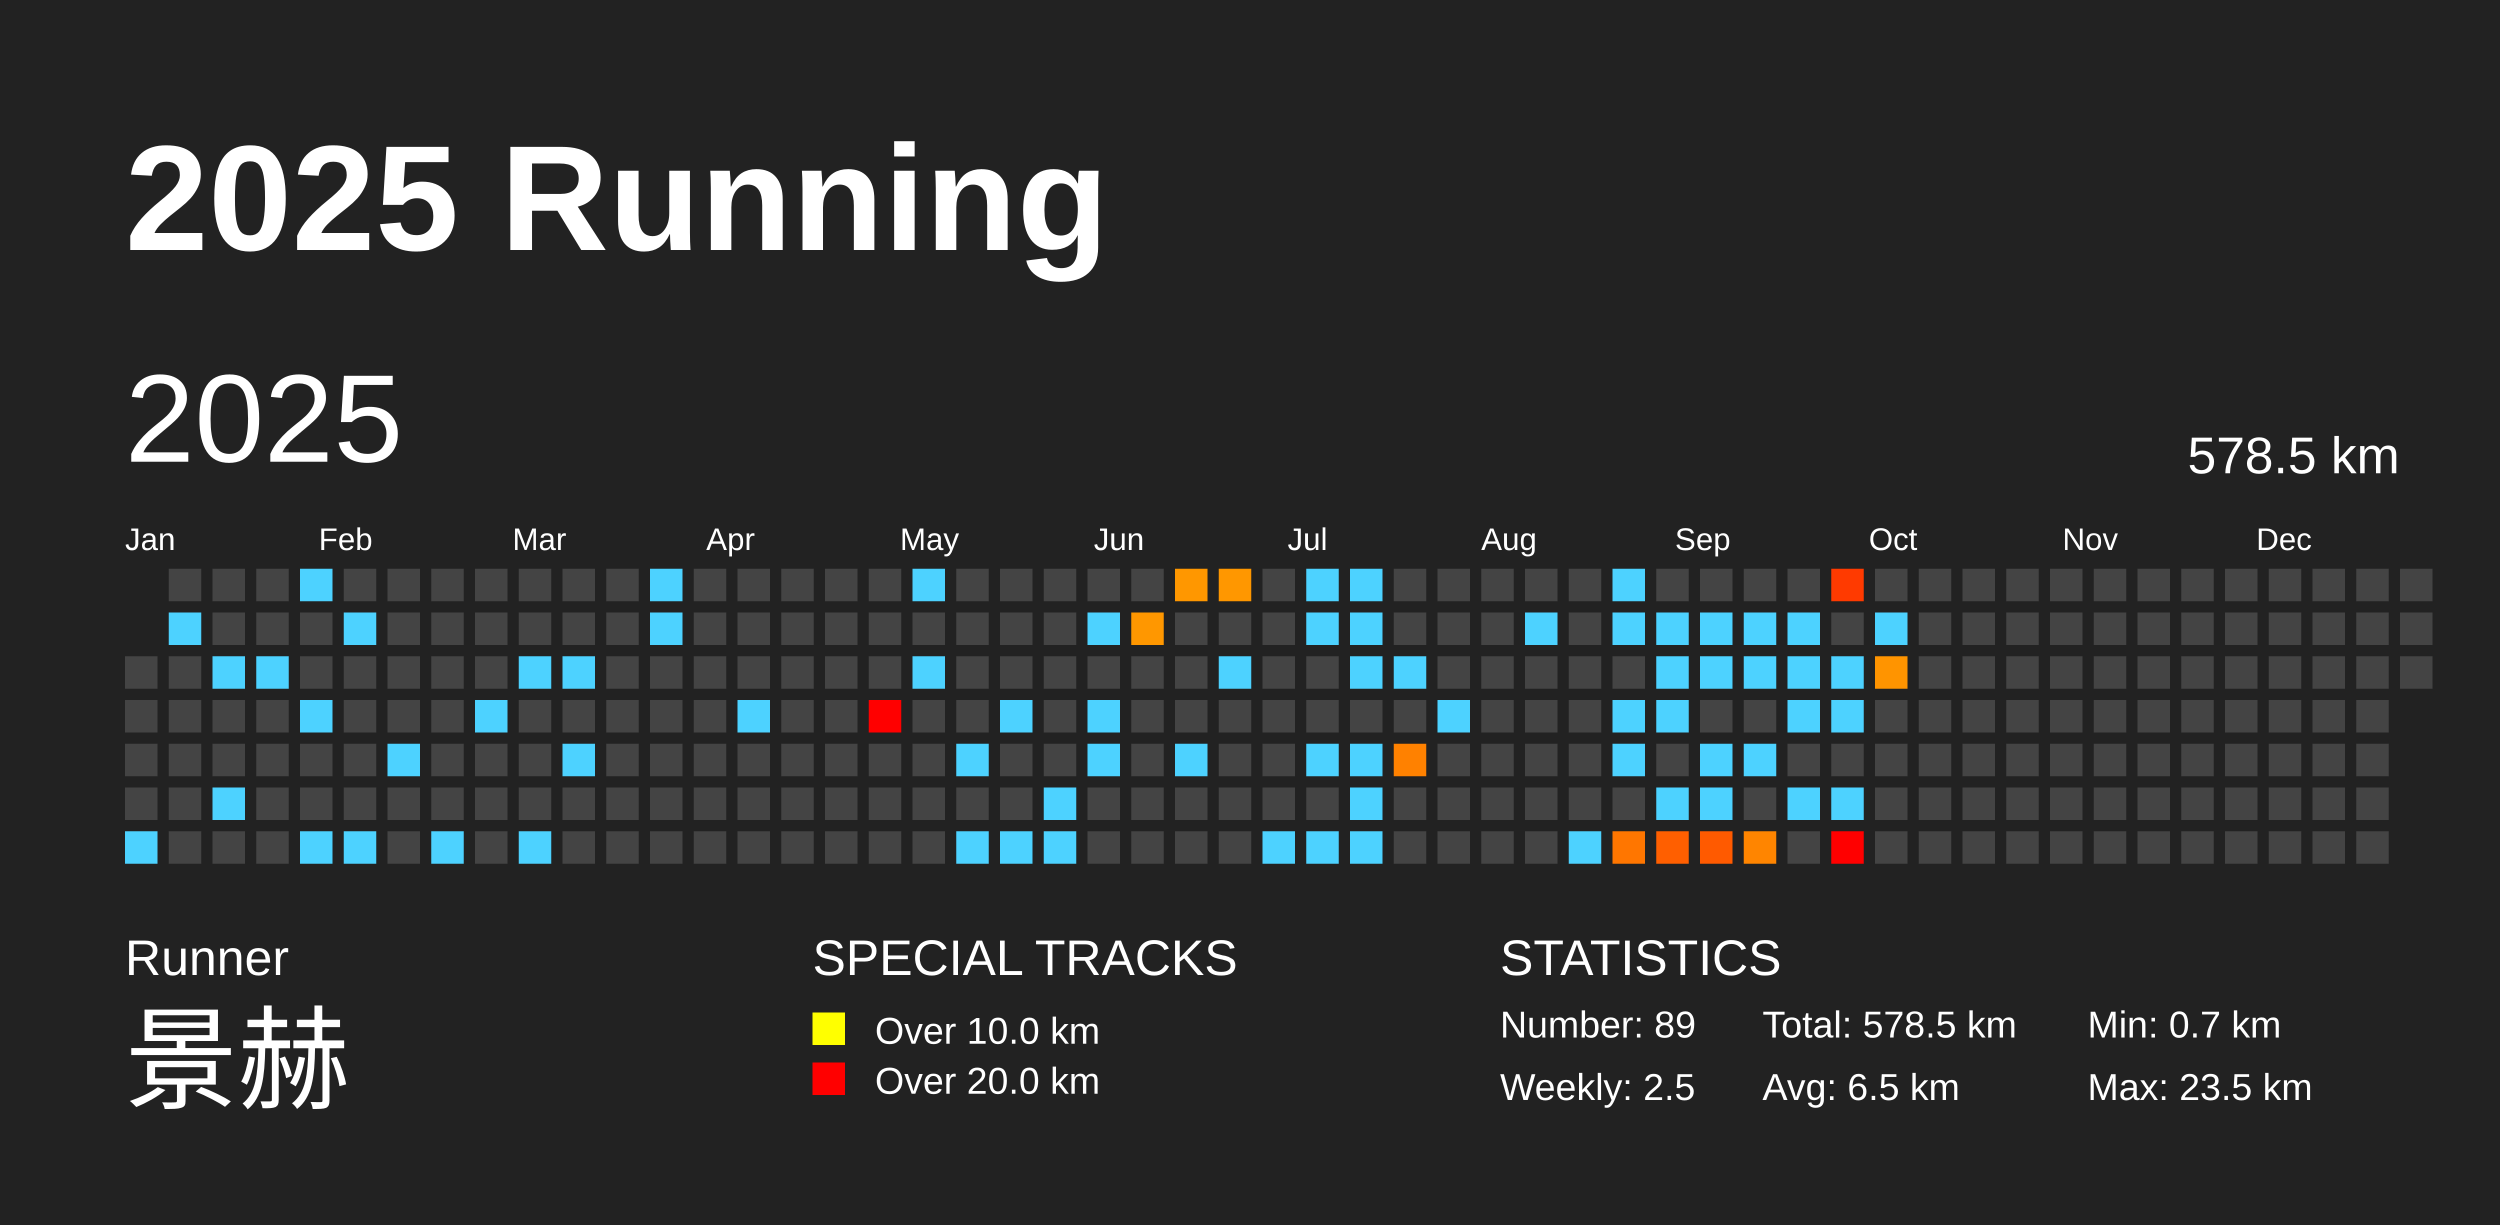
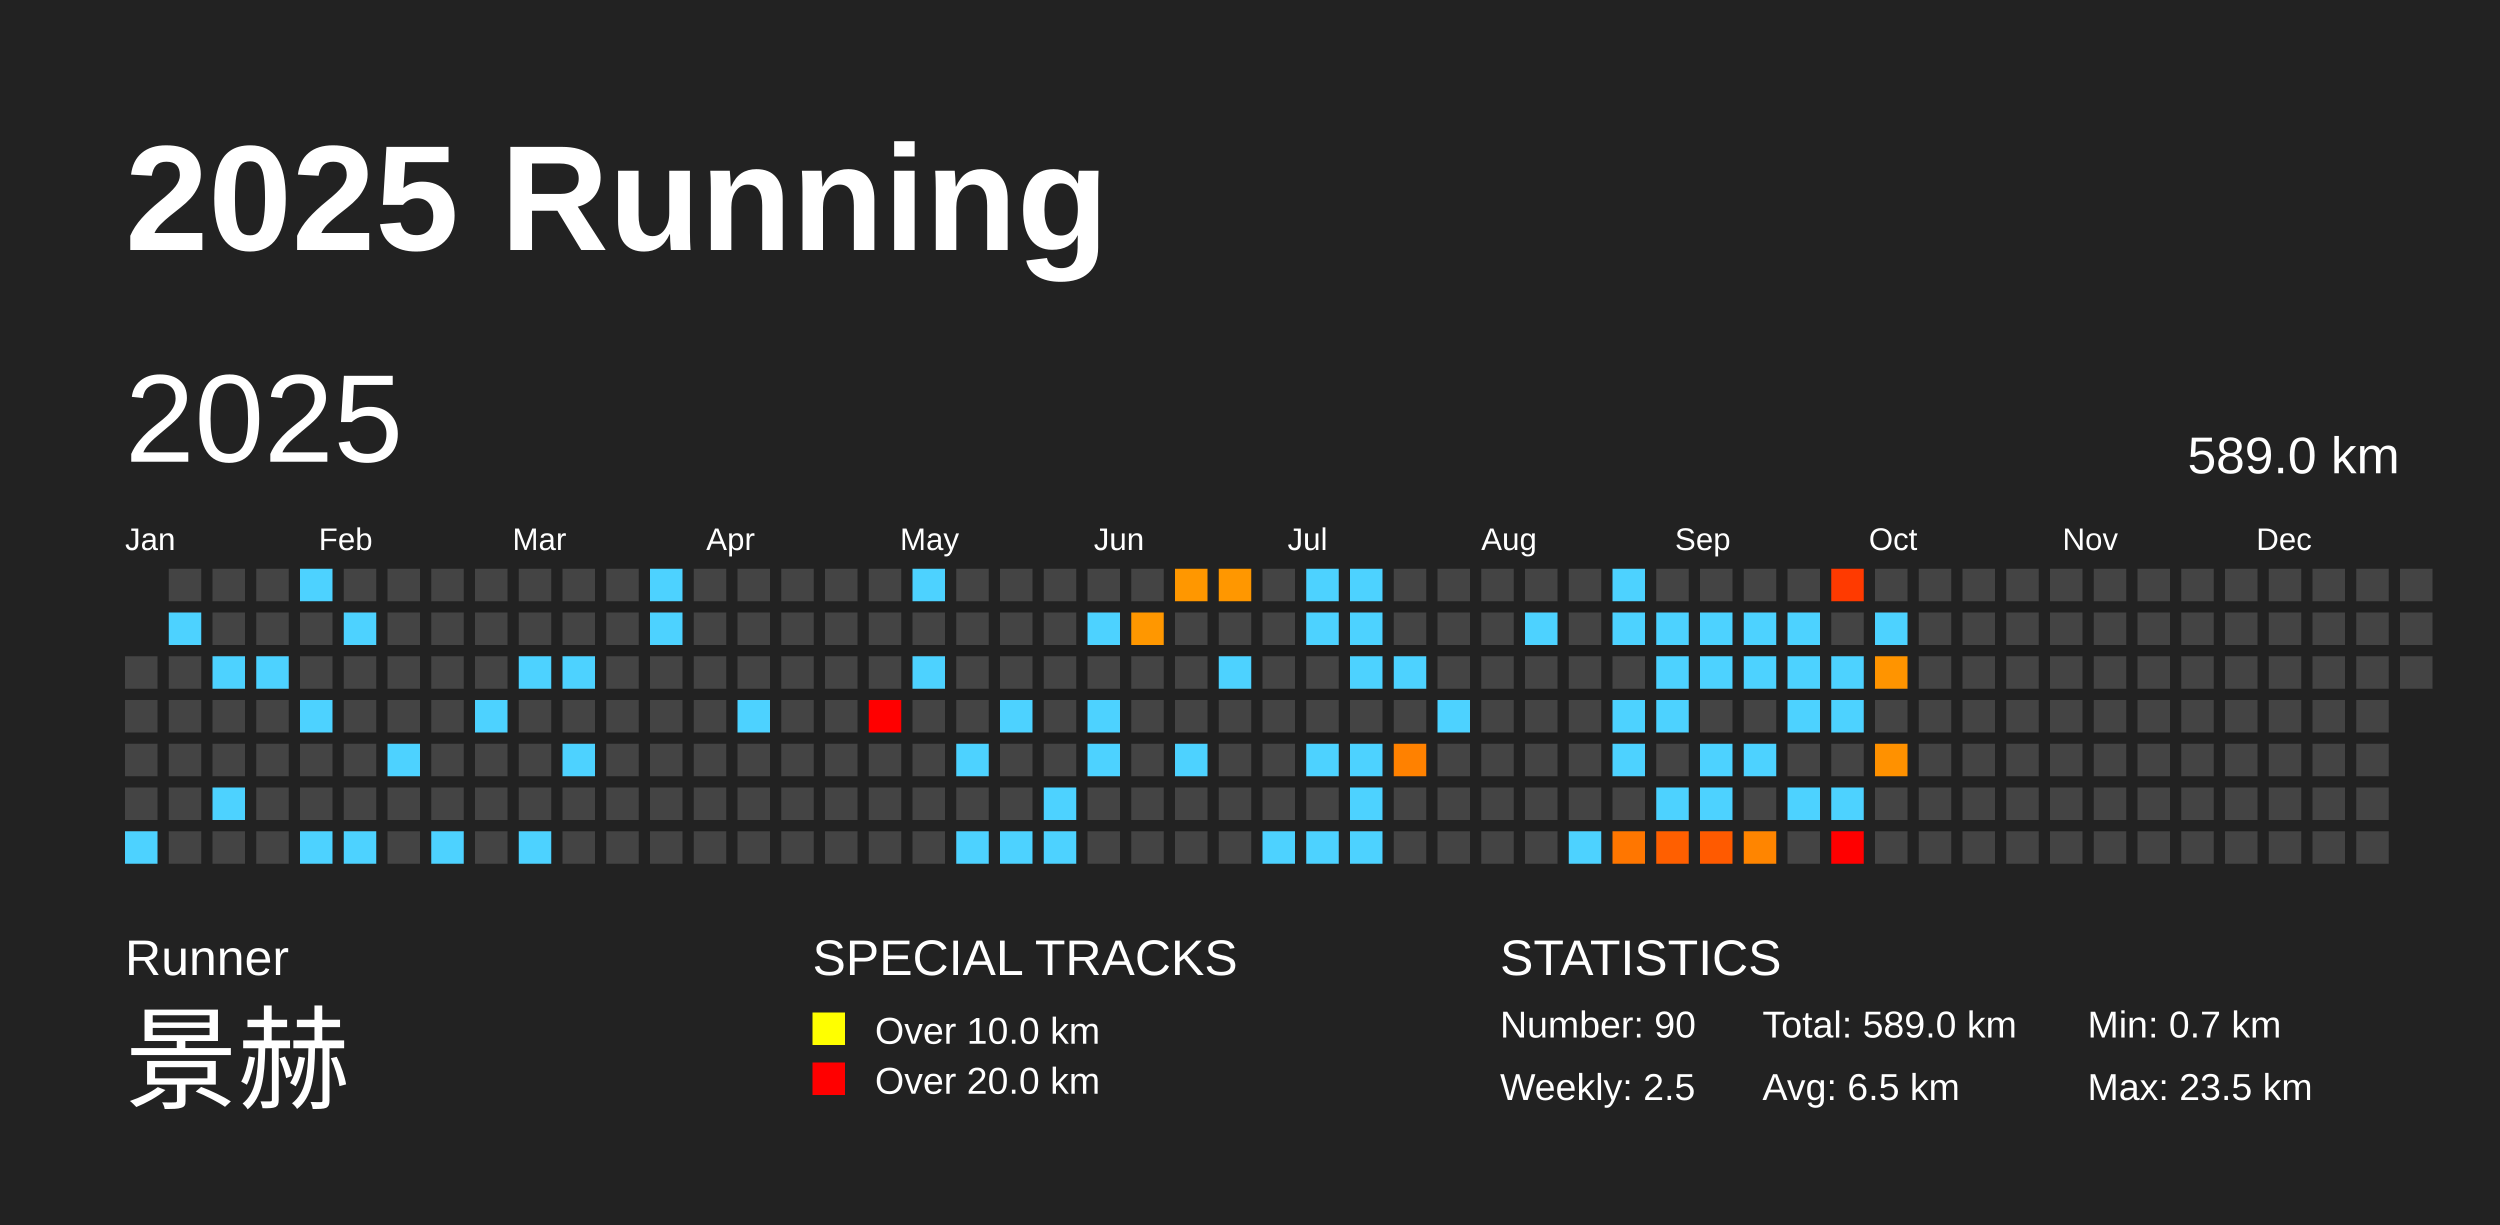
<svg xmlns="http://www.w3.org/2000/svg" baseProfile="full" height="98mm" version="1.1" viewBox="0,0,200,98" width="200mm">
  <defs />
  <rect fill="#222222" height="98" width="200" x="0" y="0" />
  <text fill="#FFFFFF" style="font-size:12px; font-family:Arial; font-weight:bold;" x="10" y="20">2025 Running</text>
  <text fill="#FFFFFF" style="font-size:4px; font-family:Arial" x="10" y="78">Runner</text>
  <text fill="#FFFFFF" style="font-size:9px; font-family:Arial" x="10" y="88">景赫</text>
  <text fill="#FFFFFF" style="font-size:4px; font-family:Arial" x="65" y="78">SPECIAL TRACKS</text>
  <rect fill="yellow" height="2.6" width="2.6" x="65" y="81" />
  <text fill="#FFFFFF" style="font-size:3px; font-family:Arial" x="70" y="83.5">Over 10.0 km</text>
  <rect fill="red" height="2.6" width="2.6" x="65" y="85" />
  <text fill="#FFFFFF" style="font-size:3px; font-family:Arial" x="70" y="87.5">Over 20.0 km</text>
  <text fill="#FFFFFF" style="font-size:4px; font-family:Arial" x="120" y="78">STATISTICS</text>
-   <text fill="#FFFFFF" style="font-size:3px; font-family:Arial" x="120" y="83">Number: 89</text>
+   <text fill="#FFFFFF" style="font-size:3px; font-family:Arial" x="120" y="83">Number: 90</text>
  <text fill="#FFFFFF" style="font-size:3px; font-family:Arial" x="120" y="88">Weekly: 2.5</text>
-   <text fill="#FFFFFF" style="font-size:3px; font-family:Arial" x="141" y="83">Total: 578.5 km</text>
+   <text fill="#FFFFFF" style="font-size:3px; font-family:Arial" x="141" y="83">Total: 589.0 km</text>
  <text fill="#FFFFFF" style="font-size:3px; font-family:Arial" x="141" y="88">Avg: 6.5 km</text>
  <text fill="#FFFFFF" style="font-size:3px; font-family:Arial" x="167" y="83">Min: 0.7 km</text>
  <text fill="#FFFFFF" style="font-size:3px; font-family:Arial" x="167" y="88">Max: 23.5 km</text>
  <text dominant-baseline="hanging" fill="#FFFFFF" style="font-size:10.0px; font-family:Arial;" x="10" y="30">2025</text>
-   <text dominant-baseline="hanging" fill="#FFFFFF" style="font-size:4.125px; font-family:Arial;" x="175" y="35">578.5 km</text>
+   <text dominant-baseline="hanging" fill="#FFFFFF" style="font-size:4.125px; font-family:Arial;" x="175" y="35">589.0 km</text>
  <text fill="#FFFFFF" style="font-size:2.5px; font-family:Arial" x="10.0" y="44">Jan</text>
  <text fill="#FFFFFF" style="font-size:2.5px; font-family:Arial" x="25.5" y="44">Feb</text>
  <text fill="#FFFFFF" style="font-size:2.5px; font-family:Arial" x="41.0" y="44">Mar</text>
  <text fill="#FFFFFF" style="font-size:2.5px; font-family:Arial" x="56.5" y="44">Apr</text>
  <text fill="#FFFFFF" style="font-size:2.5px; font-family:Arial" x="72.0" y="44">May</text>
  <text fill="#FFFFFF" style="font-size:2.5px; font-family:Arial" x="87.5" y="44">Jun</text>
  <text fill="#FFFFFF" style="font-size:2.5px; font-family:Arial" x="103.0" y="44">Jul</text>
  <text fill="#FFFFFF" style="font-size:2.5px; font-family:Arial" x="118.5" y="44">Aug</text>
  <text fill="#FFFFFF" style="font-size:2.5px; font-family:Arial" x="134.0" y="44">Sep</text>
  <text fill="#FFFFFF" style="font-size:2.5px; font-family:Arial" x="149.5" y="44">Oct</text>
  <text fill="#FFFFFF" style="font-size:2.5px; font-family:Arial" x="165.0" y="44">Nov</text>
  <text fill="#FFFFFF" style="font-size:2.5px; font-family:Arial" x="180.5" y="44">Dec</text>
  <rect fill="#444444" height="2.6" width="2.6" x="10.0" y="52.5" />
  <rect fill="#444444" height="2.6" width="2.6" x="10.0" y="56.0" />
  <rect fill="#444444" height="2.6" width="2.6" x="10.0" y="59.5" />
  <rect fill="#444444" height="2.6" width="2.6" x="10.0" y="63.0" />
  <rect fill="#4dd2ff" height="2.6" width="2.6" x="10.0" y="66.5" />
  <rect fill="#444444" height="2.6" width="2.6" x="13.5" y="45.5" />
  <rect fill="#4dd2ff" height="2.6" width="2.6" x="13.5" y="49.0" />
  <rect fill="#444444" height="2.6" width="2.6" x="13.5" y="52.5" />
  <rect fill="#444444" height="2.6" width="2.6" x="13.5" y="56.0" />
  <rect fill="#444444" height="2.6" width="2.6" x="13.5" y="59.5" />
  <rect fill="#444444" height="2.6" width="2.6" x="13.5" y="63.0" />
  <rect fill="#444444" height="2.6" width="2.6" x="13.5" y="66.5" />
  <rect fill="#444444" height="2.6" width="2.6" x="17.0" y="45.5" />
  <rect fill="#444444" height="2.6" width="2.6" x="17.0" y="49.0" />
  <rect fill="#4dd2ff" height="2.6" width="2.6" x="17.0" y="52.5" />
  <rect fill="#444444" height="2.6" width="2.6" x="17.0" y="56.0" />
  <rect fill="#444444" height="2.6" width="2.6" x="17.0" y="59.5" />
  <rect fill="#4dd2ff" height="2.6" width="2.6" x="17.0" y="63.0" />
  <rect fill="#444444" height="2.6" width="2.6" x="17.0" y="66.5" />
  <rect fill="#444444" height="2.6" width="2.6" x="20.5" y="45.5" />
  <rect fill="#444444" height="2.6" width="2.6" x="20.5" y="49.0" />
  <rect fill="#4dd2ff" height="2.6" width="2.6" x="20.5" y="52.5" />
  <rect fill="#444444" height="2.6" width="2.6" x="20.5" y="56.0" />
  <rect fill="#444444" height="2.6" width="2.6" x="20.5" y="59.5" />
  <rect fill="#444444" height="2.6" width="2.6" x="20.5" y="63.0" />
  <rect fill="#444444" height="2.6" width="2.6" x="20.5" y="66.5" />
  <rect fill="#4dd2ff" height="2.6" width="2.6" x="24.0" y="45.5" />
  <rect fill="#444444" height="2.6" width="2.6" x="24.0" y="49.0" />
  <rect fill="#444444" height="2.6" width="2.6" x="24.0" y="52.5" />
  <rect fill="#4dd2ff" height="2.6" width="2.6" x="24.0" y="56.0" />
  <rect fill="#444444" height="2.6" width="2.6" x="24.0" y="59.5" />
  <rect fill="#444444" height="2.6" width="2.6" x="24.0" y="63.0" />
  <rect fill="#4dd2ff" height="2.6" width="2.6" x="24.0" y="66.5" />
  <rect fill="#444444" height="2.6" width="2.6" x="27.5" y="45.5" />
  <rect fill="#4dd2ff" height="2.6" width="2.6" x="27.5" y="49.0" />
  <rect fill="#444444" height="2.6" width="2.6" x="27.5" y="52.5" />
  <rect fill="#444444" height="2.6" width="2.6" x="27.5" y="56.0" />
  <rect fill="#444444" height="2.6" width="2.6" x="27.5" y="59.5" />
  <rect fill="#444444" height="2.6" width="2.6" x="27.5" y="63.0" />
  <rect fill="#4dd2ff" height="2.6" width="2.6" x="27.5" y="66.5" />
  <rect fill="#444444" height="2.6" width="2.6" x="31.0" y="45.5" />
  <rect fill="#444444" height="2.6" width="2.6" x="31.0" y="49.0" />
  <rect fill="#444444" height="2.6" width="2.6" x="31.0" y="52.5" />
  <rect fill="#444444" height="2.6" width="2.6" x="31.0" y="56.0" />
  <rect fill="#4dd2ff" height="2.6" width="2.6" x="31.0" y="59.5" />
  <rect fill="#444444" height="2.6" width="2.6" x="31.0" y="63.0" />
  <rect fill="#444444" height="2.6" width="2.6" x="31.0" y="66.5" />
  <rect fill="#444444" height="2.6" width="2.6" x="34.5" y="45.5" />
  <rect fill="#444444" height="2.6" width="2.6" x="34.5" y="49.0" />
  <rect fill="#444444" height="2.6" width="2.6" x="34.5" y="52.5" />
  <rect fill="#444444" height="2.6" width="2.6" x="34.5" y="56.0" />
  <rect fill="#444444" height="2.6" width="2.6" x="34.5" y="59.5" />
  <rect fill="#444444" height="2.6" width="2.6" x="34.5" y="63.0" />
  <rect fill="#4dd2ff" height="2.6" width="2.6" x="34.5" y="66.5" />
  <rect fill="#444444" height="2.6" width="2.6" x="38.0" y="45.5" />
  <rect fill="#444444" height="2.6" width="2.6" x="38.0" y="49.0" />
  <rect fill="#444444" height="2.6" width="2.6" x="38.0" y="52.5" />
  <rect fill="#4dd2ff" height="2.6" width="2.6" x="38.0" y="56.0" />
  <rect fill="#444444" height="2.6" width="2.6" x="38.0" y="59.5" />
  <rect fill="#444444" height="2.6" width="2.6" x="38.0" y="63.0" />
  <rect fill="#444444" height="2.6" width="2.6" x="38.0" y="66.5" />
  <rect fill="#444444" height="2.6" width="2.6" x="41.5" y="45.5" />
  <rect fill="#444444" height="2.6" width="2.6" x="41.5" y="49.0" />
  <rect fill="#4dd2ff" height="2.6" width="2.6" x="41.5" y="52.5" />
  <rect fill="#444444" height="2.6" width="2.6" x="41.5" y="56.0" />
  <rect fill="#444444" height="2.6" width="2.6" x="41.5" y="59.5" />
  <rect fill="#444444" height="2.6" width="2.6" x="41.5" y="63.0" />
  <rect fill="#4dd2ff" height="2.6" width="2.6" x="41.5" y="66.5" />
  <rect fill="#444444" height="2.6" width="2.6" x="45.0" y="45.5" />
  <rect fill="#444444" height="2.6" width="2.6" x="45.0" y="49.0" />
  <rect fill="#4dd2ff" height="2.6" width="2.6" x="45.0" y="52.5" />
  <rect fill="#444444" height="2.6" width="2.6" x="45.0" y="56.0" />
  <rect fill="#4dd2ff" height="2.6" width="2.6" x="45.0" y="59.5" />
  <rect fill="#444444" height="2.6" width="2.6" x="45.0" y="63.0" />
  <rect fill="#444444" height="2.6" width="2.6" x="45.0" y="66.5" />
  <rect fill="#444444" height="2.6" width="2.6" x="48.5" y="45.5" />
  <rect fill="#444444" height="2.6" width="2.6" x="48.5" y="49.0" />
  <rect fill="#444444" height="2.6" width="2.6" x="48.5" y="52.5" />
  <rect fill="#444444" height="2.6" width="2.6" x="48.5" y="56.0" />
  <rect fill="#444444" height="2.6" width="2.6" x="48.5" y="59.5" />
  <rect fill="#444444" height="2.6" width="2.6" x="48.5" y="63.0" />
  <rect fill="#444444" height="2.6" width="2.6" x="48.5" y="66.5" />
  <rect fill="#4dd2ff" height="2.6" width="2.6" x="52.0" y="45.5" />
  <rect fill="#4dd2ff" height="2.6" width="2.6" x="52.0" y="49.0" />
  <rect fill="#444444" height="2.6" width="2.6" x="52.0" y="52.5" />
  <rect fill="#444444" height="2.6" width="2.6" x="52.0" y="56.0" />
  <rect fill="#444444" height="2.6" width="2.6" x="52.0" y="59.5" />
  <rect fill="#444444" height="2.6" width="2.6" x="52.0" y="63.0" />
  <rect fill="#444444" height="2.6" width="2.6" x="52.0" y="66.5" />
  <rect fill="#444444" height="2.6" width="2.6" x="55.5" y="45.5" />
  <rect fill="#444444" height="2.6" width="2.6" x="55.5" y="49.0" />
  <rect fill="#444444" height="2.6" width="2.6" x="55.5" y="52.5" />
  <rect fill="#444444" height="2.6" width="2.6" x="55.5" y="56.0" />
  <rect fill="#444444" height="2.6" width="2.6" x="55.5" y="59.5" />
  <rect fill="#444444" height="2.6" width="2.6" x="55.5" y="63.0" />
  <rect fill="#444444" height="2.6" width="2.6" x="55.5" y="66.5" />
  <rect fill="#444444" height="2.6" width="2.6" x="59.0" y="45.5" />
  <rect fill="#444444" height="2.6" width="2.6" x="59.0" y="49.0" />
  <rect fill="#444444" height="2.6" width="2.6" x="59.0" y="52.5" />
  <rect fill="#4dd2ff" height="2.6" width="2.6" x="59.0" y="56.0" />
  <rect fill="#444444" height="2.6" width="2.6" x="59.0" y="59.5" />
  <rect fill="#444444" height="2.6" width="2.6" x="59.0" y="63.0" />
  <rect fill="#444444" height="2.6" width="2.6" x="59.0" y="66.5" />
  <rect fill="#444444" height="2.6" width="2.6" x="62.5" y="45.5" />
  <rect fill="#444444" height="2.6" width="2.6" x="62.5" y="49.0" />
  <rect fill="#444444" height="2.6" width="2.6" x="62.5" y="52.5" />
  <rect fill="#444444" height="2.6" width="2.6" x="62.5" y="56.0" />
  <rect fill="#444444" height="2.6" width="2.6" x="62.5" y="59.5" />
  <rect fill="#444444" height="2.6" width="2.6" x="62.5" y="63.0" />
  <rect fill="#444444" height="2.6" width="2.6" x="62.5" y="66.5" />
  <rect fill="#444444" height="2.6" width="2.6" x="66.0" y="45.5" />
  <rect fill="#444444" height="2.6" width="2.6" x="66.0" y="49.0" />
  <rect fill="#444444" height="2.6" width="2.6" x="66.0" y="52.5" />
  <rect fill="#444444" height="2.6" width="2.6" x="66.0" y="56.0" />
  <rect fill="#444444" height="2.6" width="2.6" x="66.0" y="59.5" />
  <rect fill="#444444" height="2.6" width="2.6" x="66.0" y="63.0" />
  <rect fill="#444444" height="2.6" width="2.6" x="66.0" y="66.5" />
  <rect fill="#444444" height="2.6" width="2.6" x="69.5" y="45.5" />
  <rect fill="#444444" height="2.6" width="2.6" x="69.5" y="49.0" />
  <rect fill="#444444" height="2.6" width="2.6" x="69.5" y="52.5" />
  <rect fill="red" height="2.6" width="2.6" x="69.5" y="56.0" />
  <rect fill="#444444" height="2.6" width="2.6" x="69.5" y="59.5" />
  <rect fill="#444444" height="2.6" width="2.6" x="69.5" y="63.0" />
  <rect fill="#444444" height="2.6" width="2.6" x="69.5" y="66.5" />
  <rect fill="#4dd2ff" height="2.6" width="2.6" x="73.0" y="45.5" />
  <rect fill="#444444" height="2.6" width="2.6" x="73.0" y="49.0" />
  <rect fill="#4dd2ff" height="2.6" width="2.6" x="73.0" y="52.5" />
  <rect fill="#444444" height="2.6" width="2.6" x="73.0" y="56.0" />
  <rect fill="#444444" height="2.6" width="2.6" x="73.0" y="59.5" />
  <rect fill="#444444" height="2.6" width="2.6" x="73.0" y="63.0" />
  <rect fill="#444444" height="2.6" width="2.6" x="73.0" y="66.5" />
  <rect fill="#444444" height="2.6" width="2.6" x="76.5" y="45.5" />
  <rect fill="#444444" height="2.6" width="2.6" x="76.5" y="49.0" />
  <rect fill="#444444" height="2.6" width="2.6" x="76.5" y="52.5" />
  <rect fill="#444444" height="2.6" width="2.6" x="76.5" y="56.0" />
  <rect fill="#4dd2ff" height="2.6" width="2.6" x="76.5" y="59.5" />
  <rect fill="#444444" height="2.6" width="2.6" x="76.5" y="63.0" />
  <rect fill="#4dd2ff" height="2.6" width="2.6" x="76.5" y="66.5" />
  <rect fill="#444444" height="2.6" width="2.6" x="80.0" y="45.5" />
  <rect fill="#444444" height="2.6" width="2.6" x="80.0" y="49.0" />
  <rect fill="#444444" height="2.6" width="2.6" x="80.0" y="52.5" />
  <rect fill="#4dd2ff" height="2.6" width="2.6" x="80.0" y="56.0" />
  <rect fill="#444444" height="2.6" width="2.6" x="80.0" y="59.5" />
  <rect fill="#444444" height="2.6" width="2.6" x="80.0" y="63.0" />
  <rect fill="#4dd2ff" height="2.6" width="2.6" x="80.0" y="66.5" />
  <rect fill="#444444" height="2.6" width="2.6" x="83.5" y="45.5" />
  <rect fill="#444444" height="2.6" width="2.6" x="83.5" y="49.0" />
  <rect fill="#444444" height="2.6" width="2.6" x="83.5" y="52.5" />
  <rect fill="#444444" height="2.6" width="2.6" x="83.5" y="56.0" />
  <rect fill="#444444" height="2.6" width="2.6" x="83.5" y="59.5" />
  <rect fill="#4dd2ff" height="2.6" width="2.6" x="83.5" y="63.0" />
  <rect fill="#4dd2ff" height="2.6" width="2.6" x="83.5" y="66.5" />
  <rect fill="#444444" height="2.6" width="2.6" x="87.0" y="45.5" />
  <rect fill="#4dd2ff" height="2.6" width="2.6" x="87.0" y="49.0" />
  <rect fill="#444444" height="2.6" width="2.6" x="87.0" y="52.5" />
  <rect fill="#4dd2ff" height="2.6" width="2.6" x="87.0" y="56.0" />
  <rect fill="#4dd2ff" height="2.6" width="2.6" x="87.0" y="59.5" />
  <rect fill="#444444" height="2.6" width="2.6" x="87.0" y="63.0" />
  <rect fill="#444444" height="2.6" width="2.6" x="87.0" y="66.5" />
  <rect fill="#444444" height="2.6" width="2.6" x="90.5" y="45.5" />
  <rect fill="#ff9700" height="2.6" width="2.6" x="90.5" y="49.0" />
  <rect fill="#444444" height="2.6" width="2.6" x="90.5" y="52.5" />
  <rect fill="#444444" height="2.6" width="2.6" x="90.5" y="56.0" />
  <rect fill="#444444" height="2.6" width="2.6" x="90.5" y="59.5" />
  <rect fill="#444444" height="2.6" width="2.6" x="90.5" y="63.0" />
  <rect fill="#444444" height="2.6" width="2.6" x="90.5" y="66.5" />
  <rect fill="#ff9700" height="2.6" width="2.6" x="94.0" y="45.5" />
  <rect fill="#444444" height="2.6" width="2.6" x="94.0" y="49.0" />
  <rect fill="#444444" height="2.6" width="2.6" x="94.0" y="52.5" />
  <rect fill="#444444" height="2.6" width="2.6" x="94.0" y="56.0" />
  <rect fill="#4dd2ff" height="2.6" width="2.6" x="94.0" y="59.5" />
  <rect fill="#444444" height="2.6" width="2.6" x="94.0" y="63.0" />
  <rect fill="#444444" height="2.6" width="2.6" x="94.0" y="66.5" />
  <rect fill="#ff9700" height="2.6" width="2.6" x="97.5" y="45.5" />
  <rect fill="#444444" height="2.6" width="2.6" x="97.5" y="49.0" />
  <rect fill="#4dd2ff" height="2.6" width="2.6" x="97.5" y="52.5" />
  <rect fill="#444444" height="2.6" width="2.6" x="97.5" y="56.0" />
  <rect fill="#444444" height="2.6" width="2.6" x="97.5" y="59.5" />
  <rect fill="#444444" height="2.6" width="2.6" x="97.5" y="63.0" />
  <rect fill="#444444" height="2.6" width="2.6" x="97.5" y="66.5" />
  <rect fill="#444444" height="2.6" width="2.6" x="101.0" y="45.5" />
  <rect fill="#444444" height="2.6" width="2.6" x="101.0" y="49.0" />
  <rect fill="#444444" height="2.6" width="2.6" x="101.0" y="52.5" />
  <rect fill="#444444" height="2.6" width="2.6" x="101.0" y="56.0" />
  <rect fill="#444444" height="2.6" width="2.6" x="101.0" y="59.5" />
  <rect fill="#444444" height="2.6" width="2.6" x="101.0" y="63.0" />
  <rect fill="#4dd2ff" height="2.6" width="2.6" x="101.0" y="66.5" />
  <rect fill="#4dd2ff" height="2.6" width="2.6" x="104.5" y="45.5" />
  <rect fill="#4dd2ff" height="2.6" width="2.6" x="104.5" y="49.0" />
  <rect fill="#444444" height="2.6" width="2.6" x="104.5" y="52.5" />
  <rect fill="#444444" height="2.6" width="2.6" x="104.5" y="56.0" />
  <rect fill="#4dd2ff" height="2.6" width="2.6" x="104.5" y="59.5" />
  <rect fill="#444444" height="2.6" width="2.6" x="104.5" y="63.0" />
  <rect fill="#4dd2ff" height="2.6" width="2.6" x="104.5" y="66.5" />
  <rect fill="#4dd2ff" height="2.6" width="2.6" x="108.0" y="45.5" />
  <rect fill="#4dd2ff" height="2.6" width="2.6" x="108.0" y="49.0" />
  <rect fill="#4dd2ff" height="2.6" width="2.6" x="108.0" y="52.5" />
  <rect fill="#444444" height="2.6" width="2.6" x="108.0" y="56.0" />
  <rect fill="#4dd2ff" height="2.6" width="2.6" x="108.0" y="59.5" />
  <rect fill="#4dd2ff" height="2.6" width="2.6" x="108.0" y="63.0" />
  <rect fill="#4dd2ff" height="2.6" width="2.6" x="108.0" y="66.5" />
  <rect fill="#444444" height="2.6" width="2.6" x="111.5" y="45.5" />
  <rect fill="#444444" height="2.6" width="2.6" x="111.5" y="49.0" />
  <rect fill="#4dd2ff" height="2.6" width="2.6" x="111.5" y="52.5" />
  <rect fill="#444444" height="2.6" width="2.6" x="111.5" y="56.0" />
  <rect fill="#ff8100" height="2.6" width="2.6" x="111.5" y="59.5" />
  <rect fill="#444444" height="2.6" width="2.6" x="111.5" y="63.0" />
  <rect fill="#444444" height="2.6" width="2.6" x="111.5" y="66.5" />
  <rect fill="#444444" height="2.6" width="2.6" x="115.0" y="45.5" />
  <rect fill="#444444" height="2.6" width="2.6" x="115.0" y="49.0" />
  <rect fill="#444444" height="2.6" width="2.6" x="115.0" y="52.5" />
  <rect fill="#4dd2ff" height="2.6" width="2.6" x="115.0" y="56.0" />
  <rect fill="#444444" height="2.6" width="2.6" x="115.0" y="59.5" />
  <rect fill="#444444" height="2.6" width="2.6" x="115.0" y="63.0" />
  <rect fill="#444444" height="2.6" width="2.6" x="115.0" y="66.5" />
  <rect fill="#444444" height="2.6" width="2.6" x="118.5" y="45.5" />
  <rect fill="#444444" height="2.6" width="2.6" x="118.5" y="49.0" />
  <rect fill="#444444" height="2.6" width="2.6" x="118.5" y="52.5" />
  <rect fill="#444444" height="2.6" width="2.6" x="118.5" y="56.0" />
  <rect fill="#444444" height="2.6" width="2.6" x="118.5" y="59.5" />
  <rect fill="#444444" height="2.6" width="2.6" x="118.5" y="63.0" />
  <rect fill="#444444" height="2.6" width="2.6" x="118.5" y="66.5" />
  <rect fill="#444444" height="2.6" width="2.6" x="122.0" y="45.5" />
  <rect fill="#4dd2ff" height="2.6" width="2.6" x="122.0" y="49.0" />
  <rect fill="#444444" height="2.6" width="2.6" x="122.0" y="52.5" />
  <rect fill="#444444" height="2.6" width="2.6" x="122.0" y="56.0" />
  <rect fill="#444444" height="2.6" width="2.6" x="122.0" y="59.5" />
  <rect fill="#444444" height="2.6" width="2.6" x="122.0" y="63.0" />
  <rect fill="#444444" height="2.6" width="2.6" x="122.0" y="66.5" />
  <rect fill="#444444" height="2.6" width="2.6" x="125.5" y="45.5" />
  <rect fill="#444444" height="2.6" width="2.6" x="125.5" y="49.0" />
  <rect fill="#444444" height="2.6" width="2.6" x="125.5" y="52.5" />
  <rect fill="#444444" height="2.6" width="2.6" x="125.5" y="56.0" />
  <rect fill="#444444" height="2.6" width="2.6" x="125.5" y="59.5" />
  <rect fill="#444444" height="2.6" width="2.6" x="125.5" y="63.0" />
  <rect fill="#4dd2ff" height="2.6" width="2.6" x="125.5" y="66.5" />
  <rect fill="#4dd2ff" height="2.6" width="2.6" x="129.0" y="45.5" />
  <rect fill="#4dd2ff" height="2.6" width="2.6" x="129.0" y="49.0" />
  <rect fill="#444444" height="2.6" width="2.6" x="129.0" y="52.5" />
  <rect fill="#4dd2ff" height="2.6" width="2.6" x="129.0" y="56.0" />
  <rect fill="#4dd2ff" height="2.6" width="2.6" x="129.0" y="59.5" />
  <rect fill="#444444" height="2.6" width="2.6" x="129.0" y="63.0" />
  <rect fill="#ff7600" height="2.6" width="2.6" x="129.0" y="66.5" />
  <rect fill="#444444" height="2.6" width="2.6" x="132.5" y="45.5" />
  <rect fill="#4dd2ff" height="2.6" width="2.6" x="132.5" y="49.0" />
  <rect fill="#4dd2ff" height="2.6" width="2.6" x="132.5" y="52.5" />
  <rect fill="#4dd2ff" height="2.6" width="2.6" x="132.5" y="56.0" />
  <rect fill="#444444" height="2.6" width="2.6" x="132.5" y="59.5" />
  <rect fill="#4dd2ff" height="2.6" width="2.6" x="132.5" y="63.0" />
  <rect fill="#ff5f00" height="2.6" width="2.6" x="132.5" y="66.5" />
  <rect fill="#444444" height="2.6" width="2.6" x="136.0" y="45.5" />
  <rect fill="#4dd2ff" height="2.6" width="2.6" x="136.0" y="49.0" />
  <rect fill="#4dd2ff" height="2.6" width="2.6" x="136.0" y="52.5" />
  <rect fill="#444444" height="2.6" width="2.6" x="136.0" y="56.0" />
  <rect fill="#4dd2ff" height="2.6" width="2.6" x="136.0" y="59.5" />
  <rect fill="#4dd2ff" height="2.6" width="2.6" x="136.0" y="63.0" />
  <rect fill="#ff5a00" height="2.6" width="2.6" x="136.0" y="66.5" />
  <rect fill="#444444" height="2.6" width="2.6" x="139.5" y="45.5" />
  <rect fill="#4dd2ff" height="2.6" width="2.6" x="139.5" y="49.0" />
  <rect fill="#4dd2ff" height="2.6" width="2.6" x="139.5" y="52.5" />
  <rect fill="#444444" height="2.6" width="2.6" x="139.5" y="56.0" />
  <rect fill="#4dd2ff" height="2.6" width="2.6" x="139.5" y="59.5" />
  <rect fill="#444444" height="2.6" width="2.6" x="139.5" y="63.0" />
  <rect fill="#ff8500" height="2.6" width="2.6" x="139.5" y="66.5" />
  <rect fill="#444444" height="2.6" width="2.6" x="143.0" y="45.5" />
  <rect fill="#4dd2ff" height="2.6" width="2.6" x="143.0" y="49.0" />
  <rect fill="#4dd2ff" height="2.6" width="2.6" x="143.0" y="52.5" />
  <rect fill="#4dd2ff" height="2.6" width="2.6" x="143.0" y="56.0" />
  <rect fill="#444444" height="2.6" width="2.6" x="143.0" y="59.5" />
  <rect fill="#4dd2ff" height="2.6" width="2.6" x="143.0" y="63.0" />
  <rect fill="#444444" height="2.6" width="2.6" x="143.0" y="66.5" />
  <rect fill="#ff3a00" height="2.6" width="2.6" x="146.5" y="45.5" />
  <rect fill="#444444" height="2.6" width="2.6" x="146.5" y="49.0" />
  <rect fill="#4dd2ff" height="2.6" width="2.6" x="146.5" y="52.5" />
  <rect fill="#4dd2ff" height="2.6" width="2.6" x="146.5" y="56.0" />
  <rect fill="#444444" height="2.6" width="2.6" x="146.5" y="59.5" />
  <rect fill="#4dd2ff" height="2.6" width="2.6" x="146.5" y="63.0" />
  <rect fill="red" height="2.6" width="2.6" x="146.5" y="66.5" />
  <rect fill="#444444" height="2.6" width="2.6" x="150.0" y="45.5" />
  <rect fill="#4dd2ff" height="2.6" width="2.6" x="150.0" y="49.0" />
  <rect fill="#ff9400" height="2.6" width="2.6" x="150.0" y="52.5" />
  <rect fill="#444444" height="2.6" width="2.6" x="150.0" y="56.0" />
-   <rect fill="#444444" height="2.6" width="2.6" x="150.0" y="59.5" />
+   <rect fill="#ff9100" height="2.6" width="2.6" x="150.0" y="59.5" />
  <rect fill="#444444" height="2.6" width="2.6" x="150.0" y="63.0" />
  <rect fill="#444444" height="2.6" width="2.6" x="150.0" y="66.5" />
  <rect fill="#444444" height="2.6" width="2.6" x="153.5" y="45.5" />
  <rect fill="#444444" height="2.6" width="2.6" x="153.5" y="49.0" />
  <rect fill="#444444" height="2.6" width="2.6" x="153.5" y="52.5" />
  <rect fill="#444444" height="2.6" width="2.6" x="153.5" y="56.0" />
  <rect fill="#444444" height="2.6" width="2.6" x="153.5" y="59.5" />
  <rect fill="#444444" height="2.6" width="2.6" x="153.5" y="63.0" />
  <rect fill="#444444" height="2.6" width="2.6" x="153.5" y="66.5" />
  <rect fill="#444444" height="2.6" width="2.6" x="157.0" y="45.5" />
  <rect fill="#444444" height="2.6" width="2.6" x="157.0" y="49.0" />
  <rect fill="#444444" height="2.6" width="2.6" x="157.0" y="52.5" />
  <rect fill="#444444" height="2.6" width="2.6" x="157.0" y="56.0" />
  <rect fill="#444444" height="2.6" width="2.6" x="157.0" y="59.5" />
  <rect fill="#444444" height="2.6" width="2.6" x="157.0" y="63.0" />
  <rect fill="#444444" height="2.6" width="2.6" x="157.0" y="66.5" />
  <rect fill="#444444" height="2.6" width="2.6" x="160.5" y="45.5" />
  <rect fill="#444444" height="2.6" width="2.6" x="160.5" y="49.0" />
  <rect fill="#444444" height="2.6" width="2.6" x="160.5" y="52.5" />
  <rect fill="#444444" height="2.6" width="2.6" x="160.5" y="56.0" />
  <rect fill="#444444" height="2.6" width="2.6" x="160.5" y="59.5" />
  <rect fill="#444444" height="2.6" width="2.6" x="160.5" y="63.0" />
  <rect fill="#444444" height="2.6" width="2.6" x="160.5" y="66.5" />
  <rect fill="#444444" height="2.6" width="2.6" x="164.0" y="45.5" />
  <rect fill="#444444" height="2.6" width="2.6" x="164.0" y="49.0" />
  <rect fill="#444444" height="2.6" width="2.6" x="164.0" y="52.5" />
  <rect fill="#444444" height="2.6" width="2.6" x="164.0" y="56.0" />
  <rect fill="#444444" height="2.6" width="2.6" x="164.0" y="59.5" />
  <rect fill="#444444" height="2.6" width="2.6" x="164.0" y="63.0" />
  <rect fill="#444444" height="2.6" width="2.6" x="164.0" y="66.5" />
  <rect fill="#444444" height="2.6" width="2.6" x="167.5" y="45.5" />
  <rect fill="#444444" height="2.6" width="2.6" x="167.5" y="49.0" />
  <rect fill="#444444" height="2.6" width="2.6" x="167.5" y="52.5" />
  <rect fill="#444444" height="2.6" width="2.6" x="167.5" y="56.0" />
  <rect fill="#444444" height="2.6" width="2.6" x="167.5" y="59.5" />
  <rect fill="#444444" height="2.6" width="2.6" x="167.5" y="63.0" />
  <rect fill="#444444" height="2.6" width="2.6" x="167.5" y="66.5" />
  <rect fill="#444444" height="2.6" width="2.6" x="171.0" y="45.5" />
  <rect fill="#444444" height="2.6" width="2.6" x="171.0" y="49.0" />
  <rect fill="#444444" height="2.6" width="2.6" x="171.0" y="52.5" />
  <rect fill="#444444" height="2.6" width="2.6" x="171.0" y="56.0" />
  <rect fill="#444444" height="2.6" width="2.6" x="171.0" y="59.5" />
  <rect fill="#444444" height="2.6" width="2.6" x="171.0" y="63.0" />
  <rect fill="#444444" height="2.6" width="2.6" x="171.0" y="66.5" />
  <rect fill="#444444" height="2.6" width="2.6" x="174.5" y="45.5" />
  <rect fill="#444444" height="2.6" width="2.6" x="174.5" y="49.0" />
  <rect fill="#444444" height="2.6" width="2.6" x="174.5" y="52.5" />
  <rect fill="#444444" height="2.6" width="2.6" x="174.5" y="56.0" />
  <rect fill="#444444" height="2.6" width="2.6" x="174.5" y="59.5" />
  <rect fill="#444444" height="2.6" width="2.6" x="174.5" y="63.0" />
  <rect fill="#444444" height="2.6" width="2.6" x="174.5" y="66.5" />
  <rect fill="#444444" height="2.6" width="2.6" x="178.0" y="45.5" />
  <rect fill="#444444" height="2.6" width="2.6" x="178.0" y="49.0" />
  <rect fill="#444444" height="2.6" width="2.6" x="178.0" y="52.5" />
  <rect fill="#444444" height="2.6" width="2.6" x="178.0" y="56.0" />
  <rect fill="#444444" height="2.6" width="2.6" x="178.0" y="59.5" />
  <rect fill="#444444" height="2.6" width="2.6" x="178.0" y="63.0" />
  <rect fill="#444444" height="2.6" width="2.6" x="178.0" y="66.5" />
  <rect fill="#444444" height="2.6" width="2.6" x="181.5" y="45.5" />
  <rect fill="#444444" height="2.6" width="2.6" x="181.5" y="49.0" />
  <rect fill="#444444" height="2.6" width="2.6" x="181.5" y="52.5" />
  <rect fill="#444444" height="2.6" width="2.6" x="181.5" y="56.0" />
  <rect fill="#444444" height="2.6" width="2.6" x="181.5" y="59.5" />
  <rect fill="#444444" height="2.6" width="2.6" x="181.5" y="63.0" />
  <rect fill="#444444" height="2.6" width="2.6" x="181.5" y="66.5" />
  <rect fill="#444444" height="2.6" width="2.6" x="185.0" y="45.5" />
  <rect fill="#444444" height="2.6" width="2.6" x="185.0" y="49.0" />
  <rect fill="#444444" height="2.6" width="2.6" x="185.0" y="52.5" />
  <rect fill="#444444" height="2.6" width="2.6" x="185.0" y="56.0" />
  <rect fill="#444444" height="2.6" width="2.6" x="185.0" y="59.5" />
  <rect fill="#444444" height="2.6" width="2.6" x="185.0" y="63.0" />
  <rect fill="#444444" height="2.6" width="2.6" x="185.0" y="66.5" />
  <rect fill="#444444" height="2.6" width="2.6" x="188.5" y="45.5" />
  <rect fill="#444444" height="2.6" width="2.6" x="188.5" y="49.0" />
  <rect fill="#444444" height="2.6" width="2.6" x="188.5" y="52.5" />
  <rect fill="#444444" height="2.6" width="2.6" x="188.5" y="56.0" />
  <rect fill="#444444" height="2.6" width="2.6" x="188.5" y="59.5" />
  <rect fill="#444444" height="2.6" width="2.6" x="188.5" y="63.0" />
  <rect fill="#444444" height="2.6" width="2.6" x="188.5" y="66.5" />
  <rect fill="#444444" height="2.6" width="2.6" x="192.0" y="45.5" />
  <rect fill="#444444" height="2.6" width="2.6" x="192.0" y="49.0" />
  <rect fill="#444444" height="2.6" width="2.6" x="192.0" y="52.5" />
</svg>
